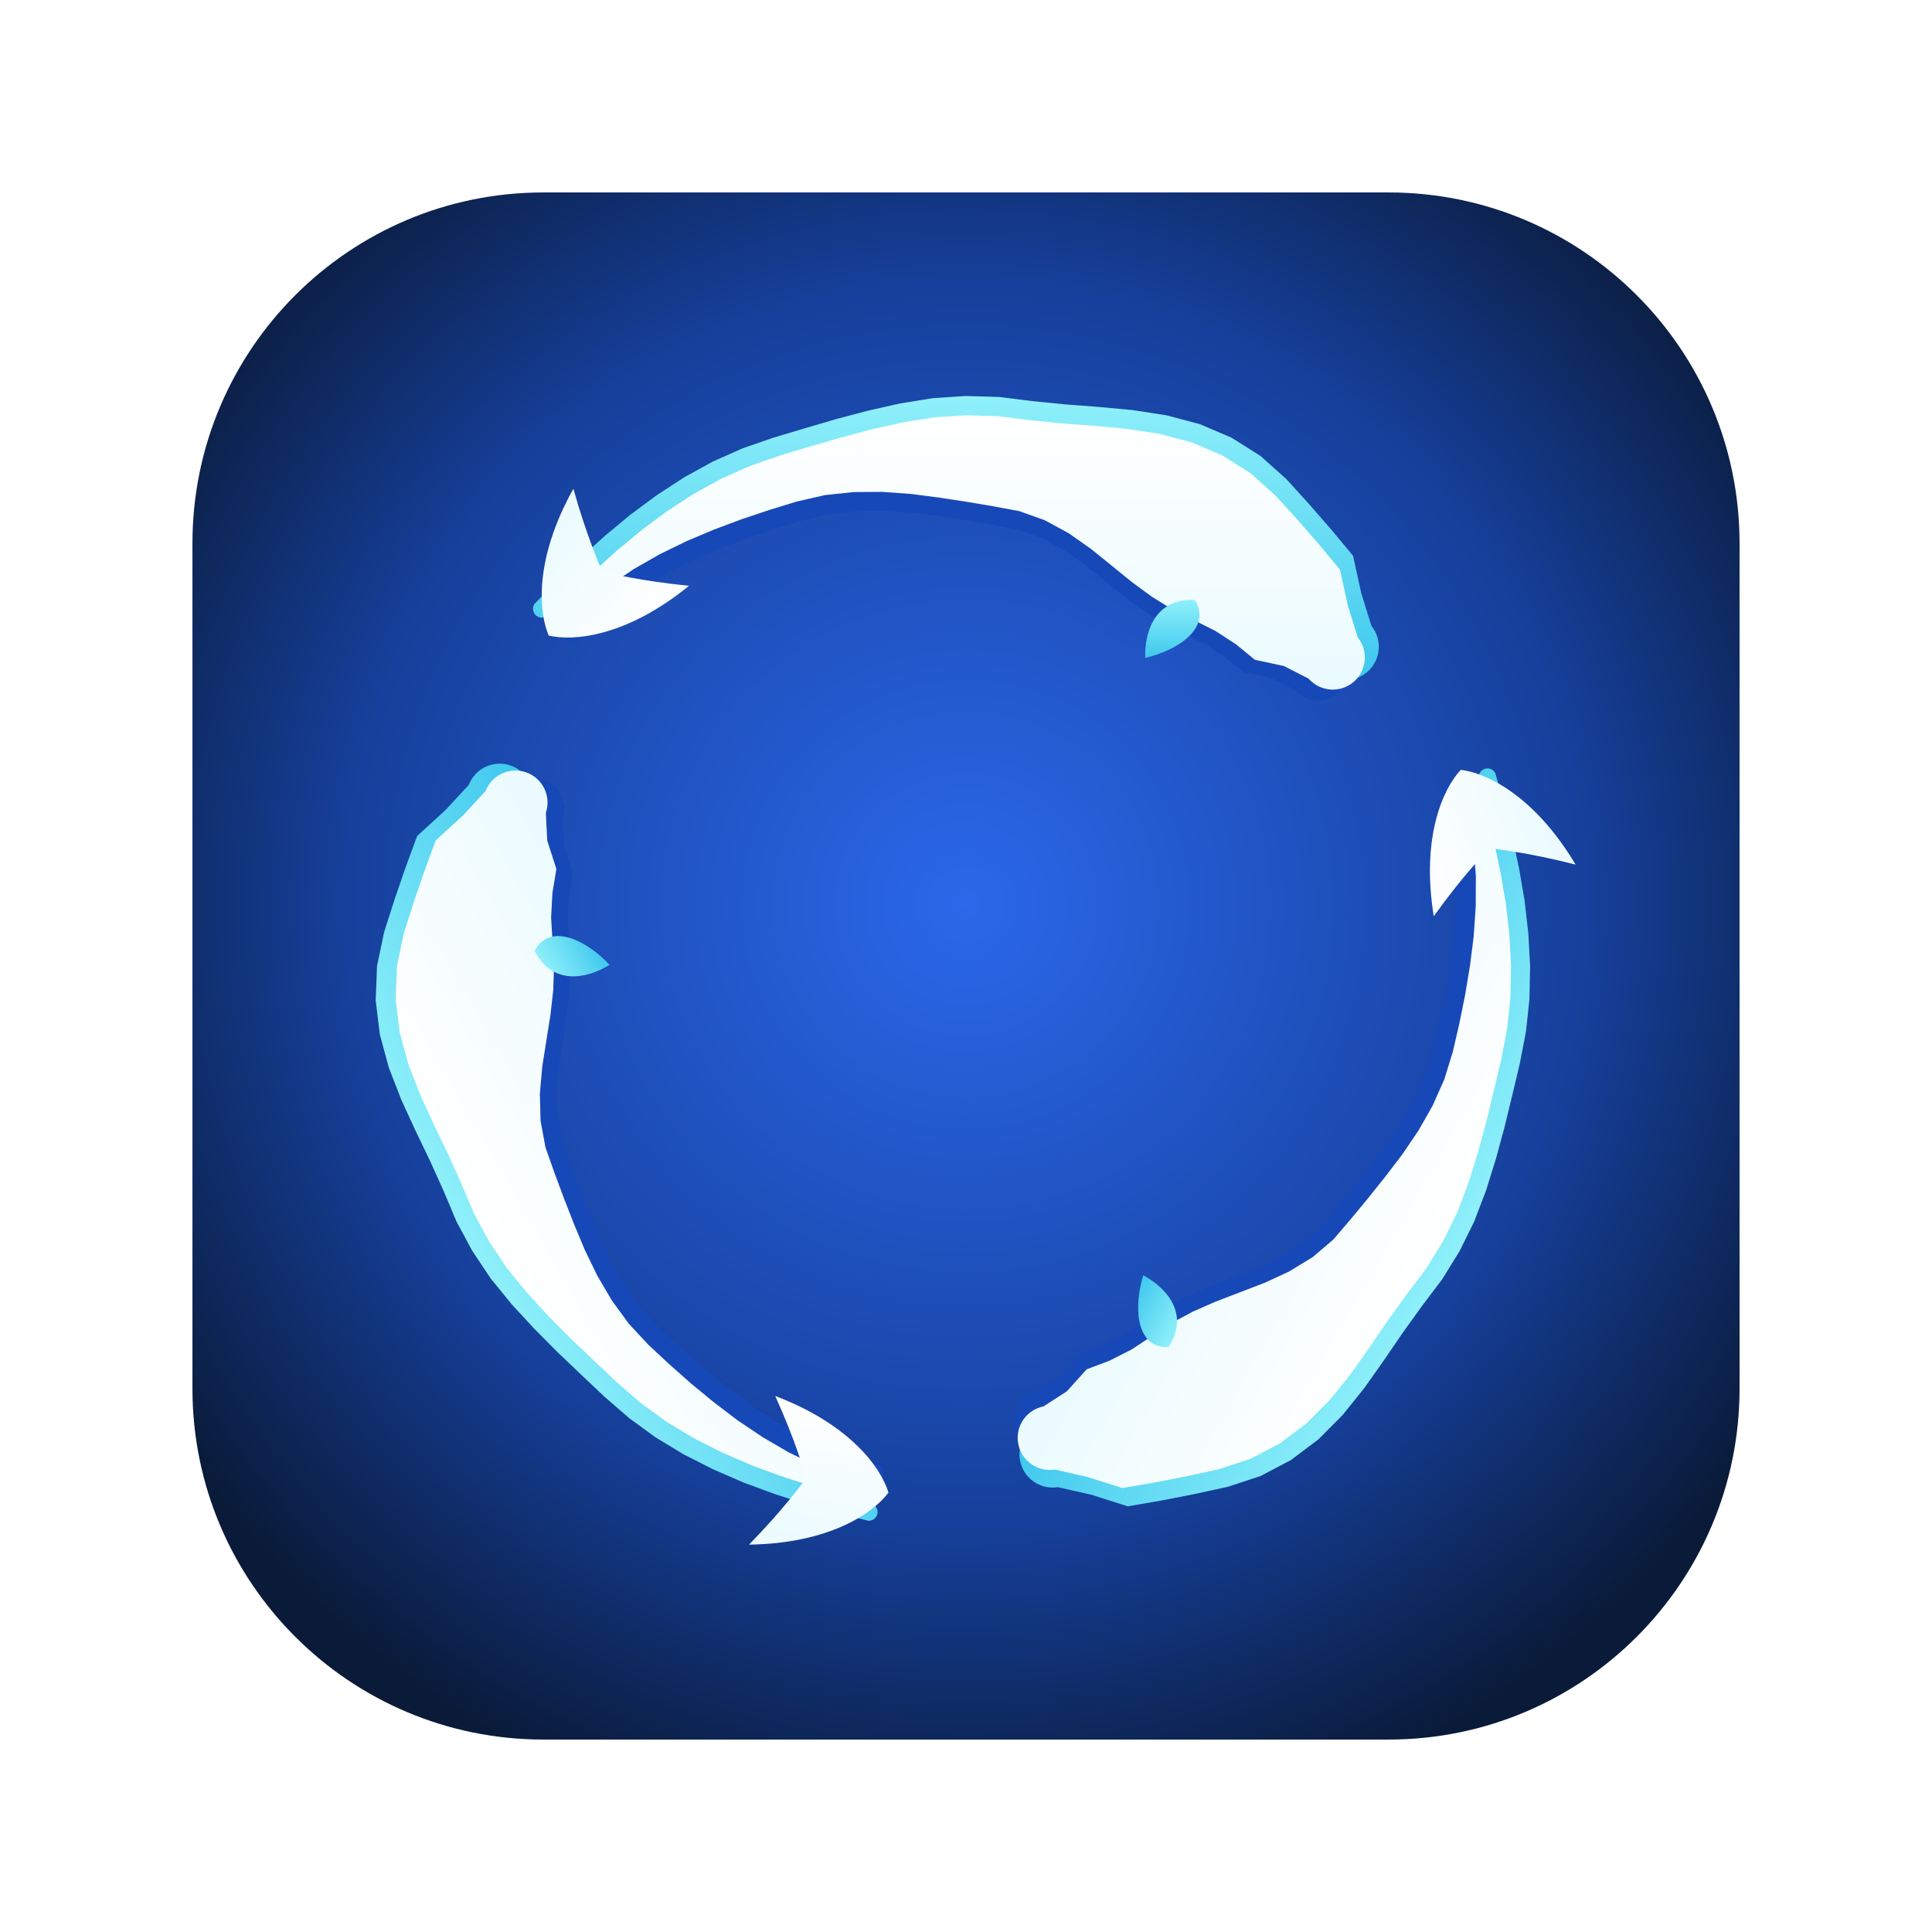
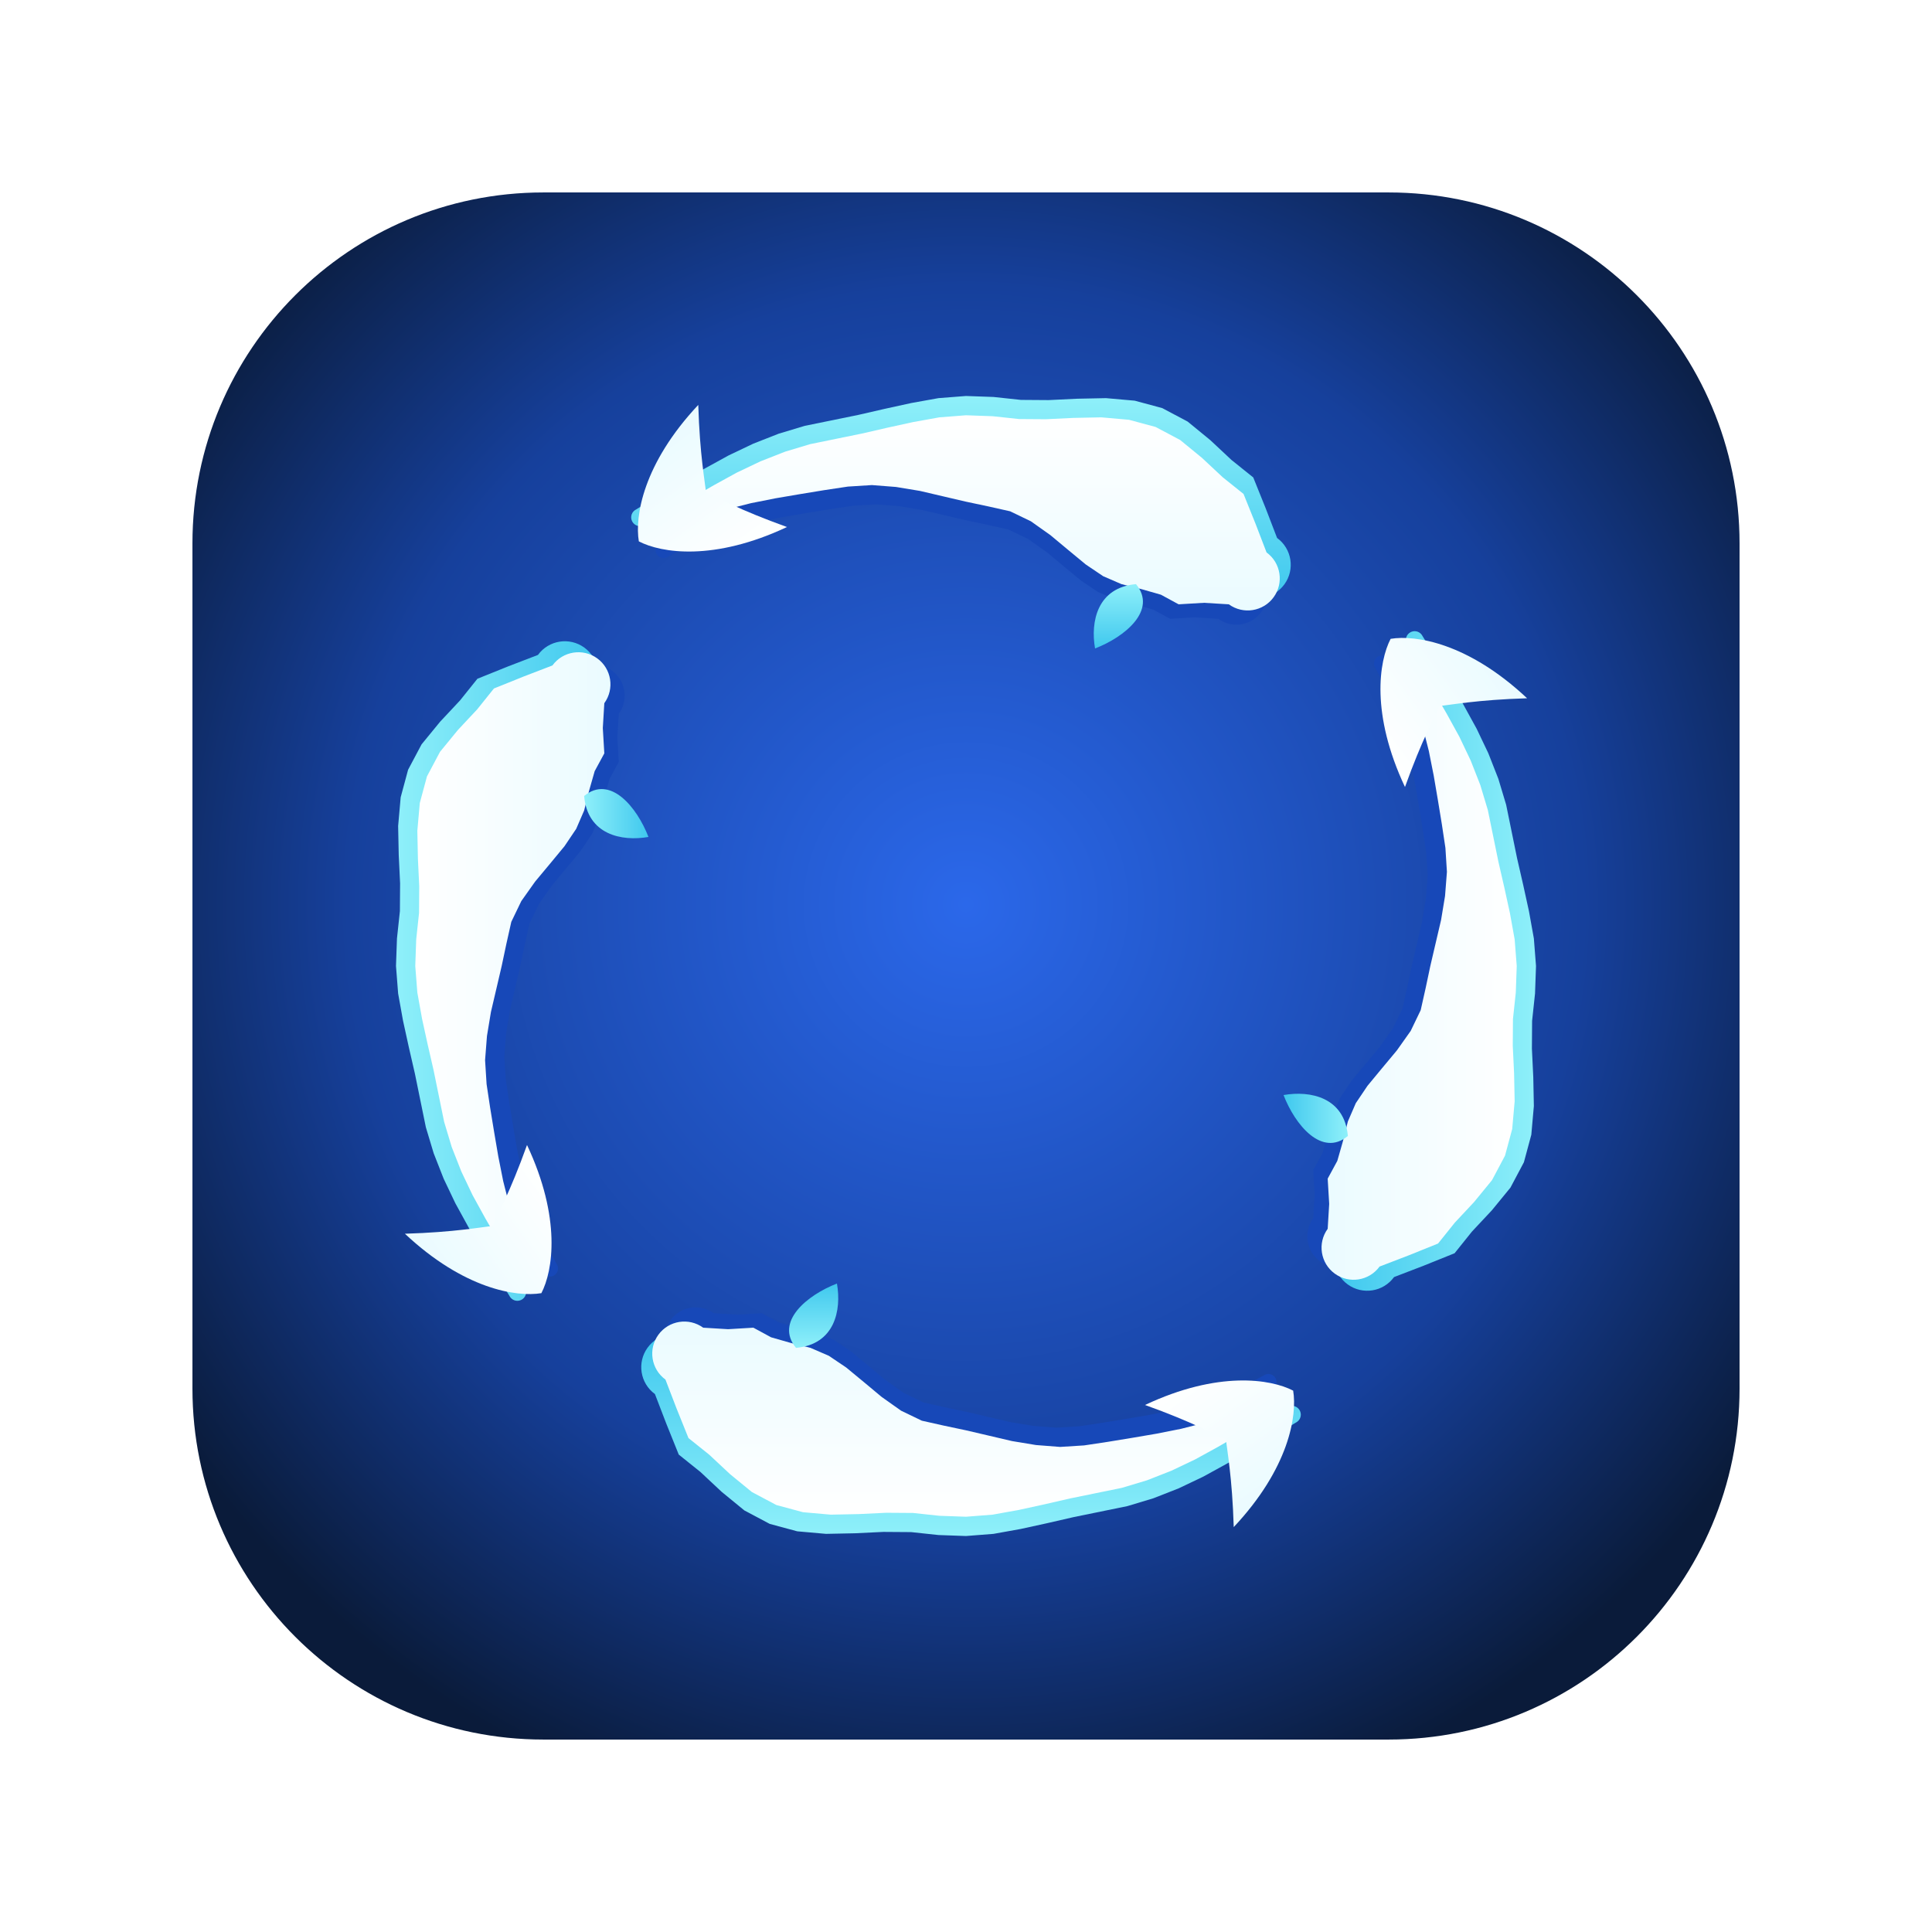
<svg xmlns="http://www.w3.org/2000/svg" width="1024" height="1024" viewBox="0 0 1024 1024">
  <defs>
    <radialGradient id="tileF" cx="0.5" cy="0.46" r="0.62">
      <stop offset="0" stop-color="#2B68EA" />
      <stop offset="0.65" stop-color="#16409C" />
      <stop offset="1" stop-color="#0A1B3A" />
    </radialGradient>
    <linearGradient id="bodyW" x1="0" y1="0" x2="0" y2="1">
      <stop offset="0" stop-color="#FFFFFF" />
      <stop offset="1" stop-color="#EAFBFF" />
    </linearGradient>
    <linearGradient id="rimC" x1="0" y1="0" x2="0" y2="1">
      <stop offset="0" stop-color="#8FF0FA" />
      <stop offset="1" stop-color="#3FC8EE" />
    </linearGradient>
-     <path id="dp-body" d="M -221.0 -185.4 L -209.3 -197.5 L -197.3 -209.1 L -184.9 -220.3 L -172.0 -231.0 L -158.5 -241.0 L -144.4 -250.2 L -129.7 -258.3 L -114.4 -265.1 L -98.5 -270.6 L -82.4 -275.4 L -66.4 -280.1 L -50.1 -284.4 L -33.7 -288.1 L -16.9 -290.8 L 0.0 -291.9 L 17.0 -291.4 L 33.8 -289.3 L 50.7 -287.6 L 67.9 -286.3 L 85.2 -284.7 L 102.7 -282.0 L 119.7 -277.5 L 135.9 -270.6 L 150.8 -261.2 L 164.0 -249.4 L 175.9 -236.3 L 187.3 -223.2 L 198.2 -210.1 L 202.4 -191.0 L 207.6 -174.2 A 17.0 17.0 0 0 1 181.6 -152.3 L 168.5 -159.0 L 153.1 -162.3 L 143.1 -170.5 L 132.2 -177.6 L 120.6 -183.4 L 109.2 -189.1 L 98.4 -195.8 L 87.8 -203.6 L 77.2 -212.2 L 66.2 -221.1 L 54.4 -229.4 L 41.7 -236.3 L 28.2 -241.1 L 14.2 -243.7 L 0.0 -246.1 L -14.5 -248.3 L -29.2 -250.2 L -44.3 -251.3 L -59.5 -251.2 L -74.7 -249.6 L -89.6 -246.2 L -104.3 -241.7 L -118.9 -236.8 L -133.6 -231.3 L -148.1 -225.2 L -162.4 -218.2 L -176.4 -210.2 L -189.7 -201.1 L -202.4 -190.9 L -214.1 -179.7 A 4.5 4.5 0 0 1 -221.0 -185.4 Z" />
+     <path id="dp-body" d="M -169.6 -233.4 L -157.7 -240.6 L -145.8 -247.8 L -133.7 -254.8 L -121.5 -261.5 L -108.9 -267.5 L -95.9 -272.6 L -82.6 -276.6 L -68.9 -279.4 L -55.2 -282.2 L -41.7 -285.3 L -28.0 -288.3 L -14.1 -290.8 L 0.0 -291.9 L 14.1 -291.4 L 28.1 -289.9 L 42.3 -289.8 L 56.9 -290.5 L 71.7 -290.8 L 86.4 -289.5 L 100.5 -285.7 L 113.5 -278.8 L 125.1 -269.3 L 136.0 -259.1 L 147.1 -250.2 L 153.5 -234.3 L 159.3 -219.2 A 17.0 17.0 0 0 1 139.3 -191.7 L 126.1 -192.5 L 112.7 -191.7 L 103.3 -196.8 L 92.8 -199.8 L 82.4 -202.4 L 72.7 -206.6 L 63.5 -212.8 L 54.3 -220.4 L 44.7 -228.4 L 34.4 -235.7 L 23.4 -241.0 L 11.8 -243.6 L 0.0 -246.1 L -12.0 -248.9 L -24.4 -251.8 L -37.1 -253.9 L -49.9 -254.9 L -62.6 -254.1 L -75.2 -252.2 L -88.0 -250.1 L -100.9 -247.9 L -114.0 -245.3 L -127.0 -242.0 L -139.9 -237.8 L -152.4 -232.5 L -164.3 -226.1 A 4.5 4.5 0 0 1 -169.6 -233.4 Z" />
    <path id="dp-fluke" d="M 8 0 C 2 12 -18 32 -60 40 C -45 18 -39 5 -36 0 C -39 -5 -45 -18 -60 -40 C -18 -32 2 -12 8 0 Z" />
-     <path id="dp-fin" d="M 121.3 -194.0 C 130.6 -178.8 111.5 -167.1 95.0 -163.3 C 94.5 -177.7 100.7 -195.1 121.3 -194.0 Z" />
+     <path id="dp-fin" d="M 90.1 -202.4 C 101.5 -188.6 84.2 -174.4 68.4 -168.3 C 65.9 -182.5 69.6 -200.6 90.1 -202.4 Z" />
    <g id="dolphin">
      <use href="#dp-body" transform="scale(1.035)" fill="url(#rimC)" />
      <use href="#dp-body" transform="scale(0.96)" fill="#1748B8" />
      <use href="#dp-body" fill="url(#bodyW)" />
-       <use href="#dp-fluke" transform="matrix(-0.6428 0.766 -0.766 -0.6428 -216.0245 -181.2661)" fill="url(#bodyW)" />
+       <use href="#dp-fluke" transform="matrix(-0.809 0.5878 -0.5878 -0.809 -166.931 -229.7608)" fill="url(#bodyW)" />
      <use href="#dp-fin" fill="url(#rimC)" />
    </g>
  </defs>
  <rect x="102" y="102" width="820" height="820" rx="186" fill="url(#tileF)" />
  <g transform="translate(512,512)">
    <use href="#dolphin" />
-     <use href="#dolphin" transform="rotate(120)" />
-     <use href="#dolphin" transform="rotate(240)" />
+     <use href="#dolphin" transform="rotate(90)" />
+     <use href="#dolphin" transform="rotate(180)" />
+     <use href="#dolphin" transform="rotate(270)" />
  </g>
</svg>
